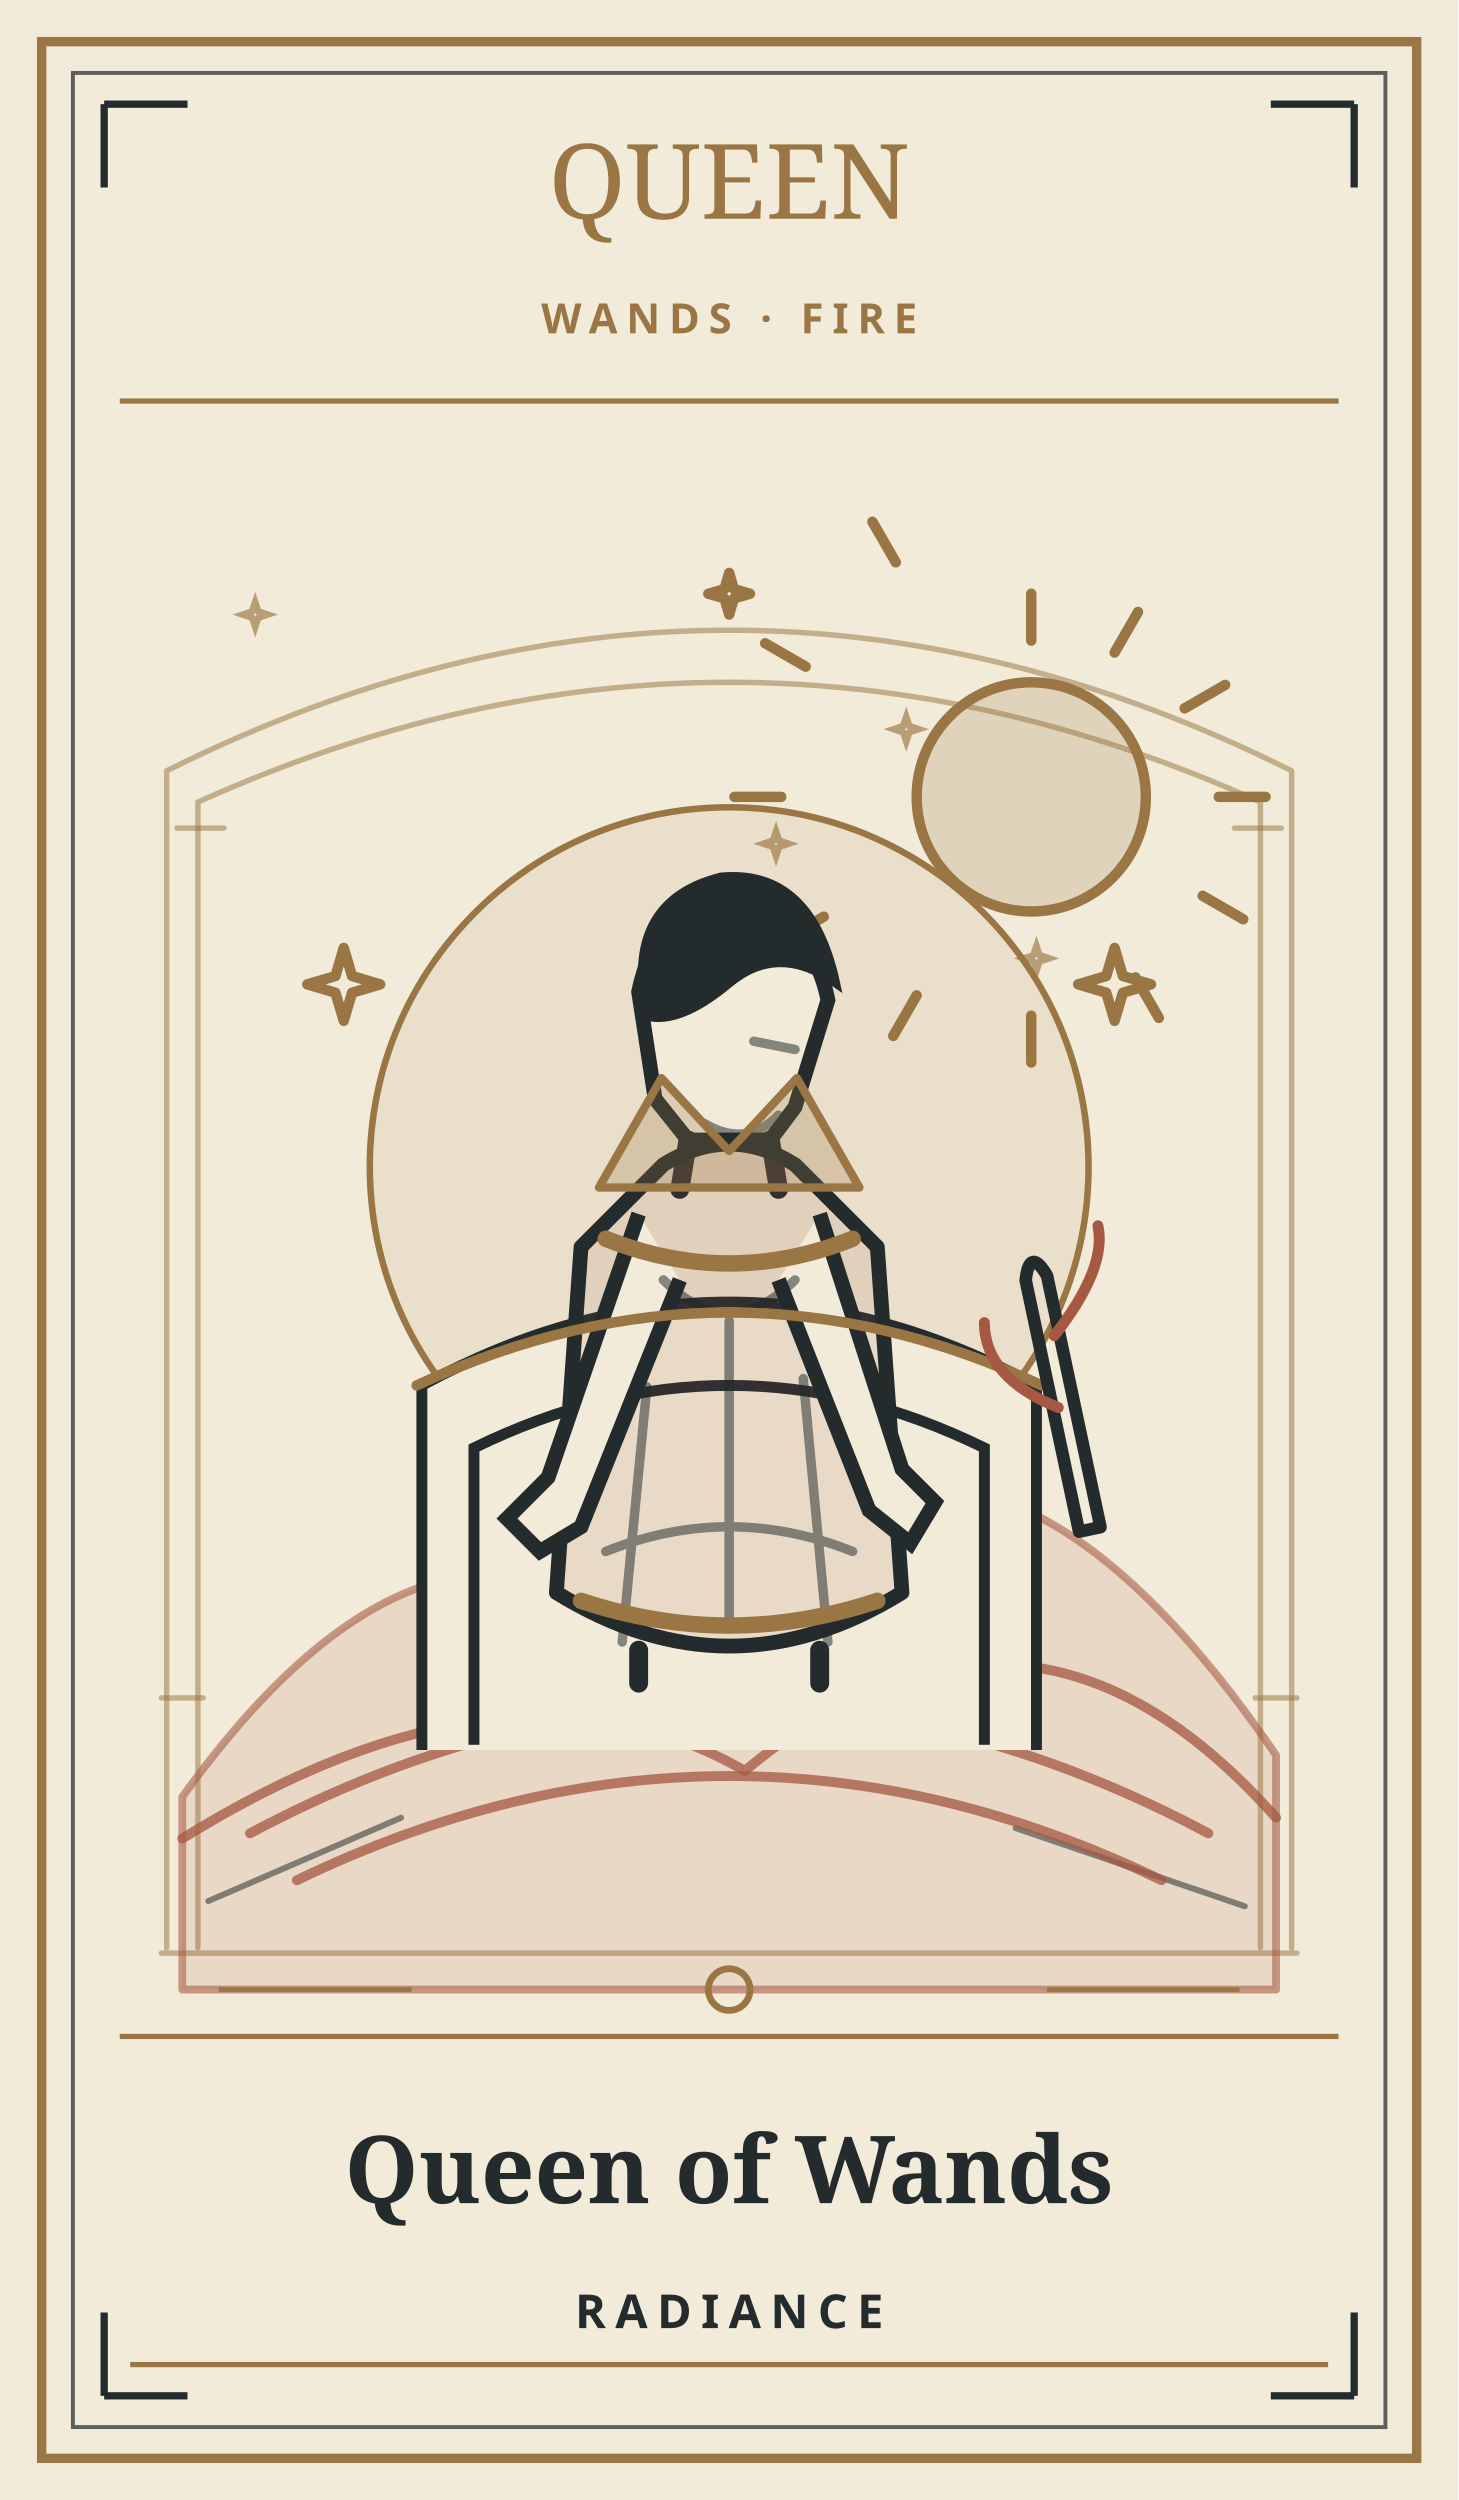
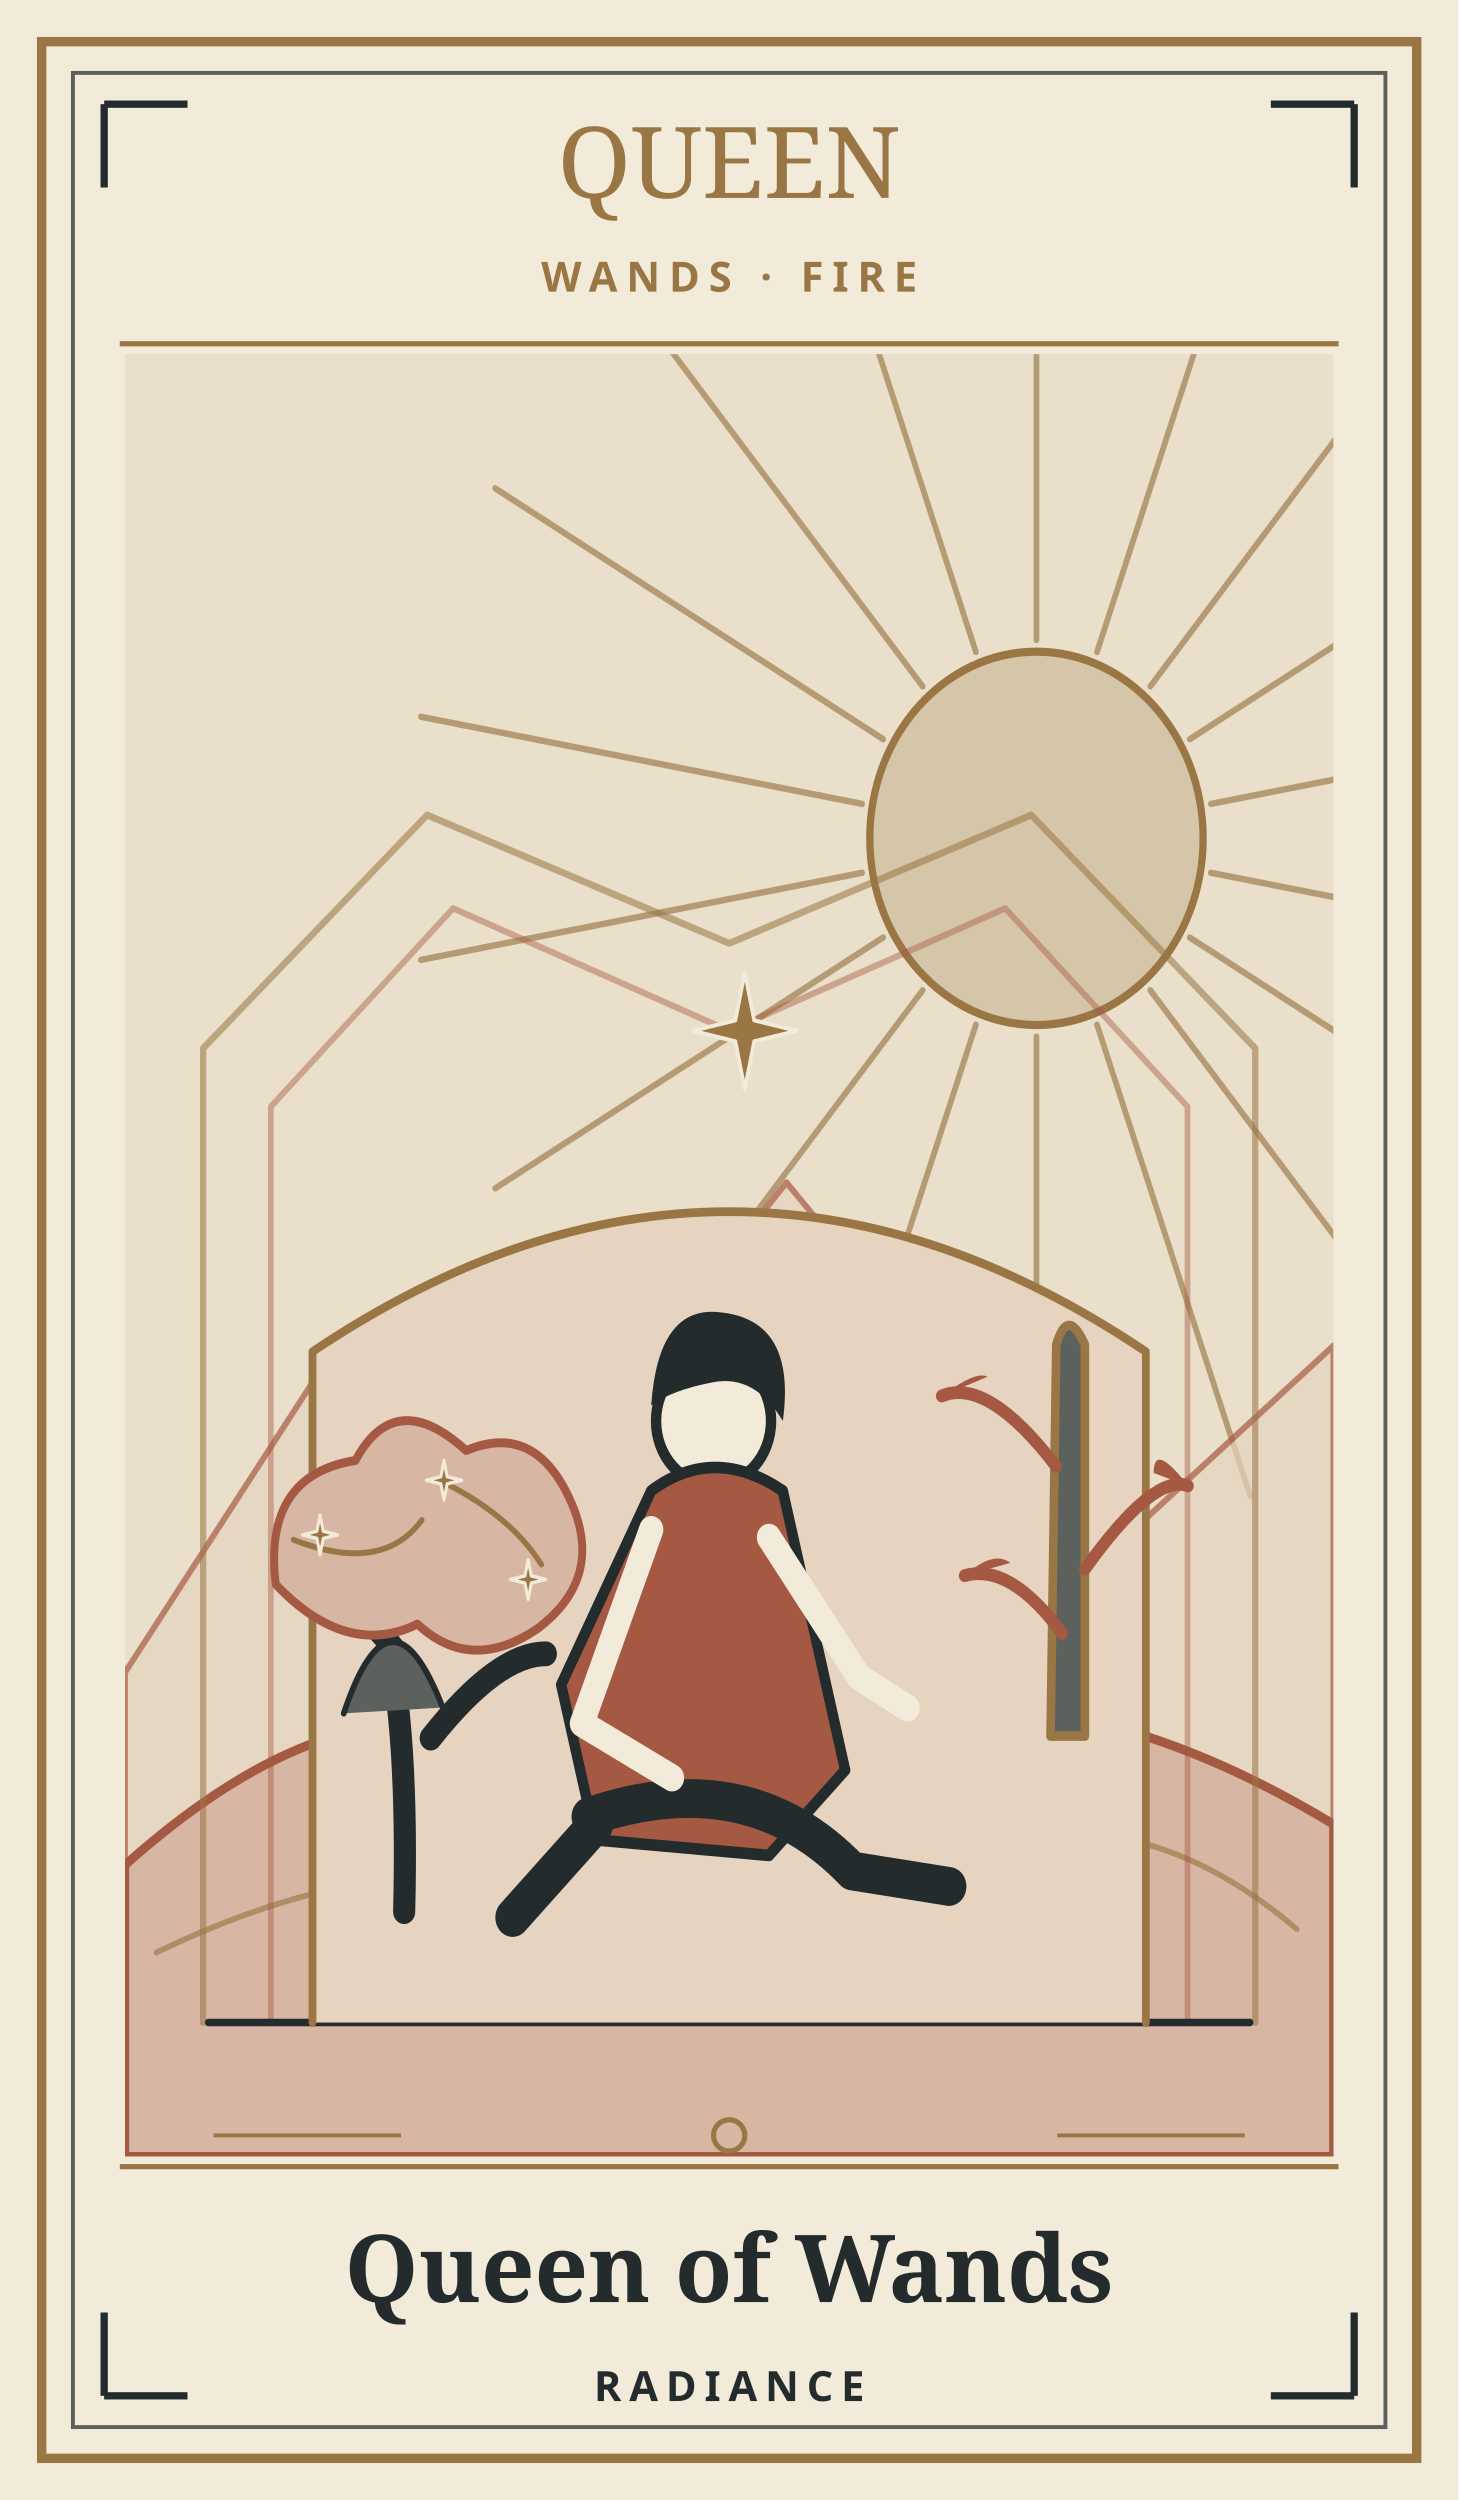
<svg xmlns="http://www.w3.org/2000/svg" width="280" height="480" viewBox="0 0 280 480" role="img" aria-labelledby="title description">
-   <style>
- .ink{fill:none;stroke:#232b2d;stroke-width:2.3;stroke-linecap:round;stroke-linejoin:round}
- .fine{fill:none;stroke:#232b2d;stroke-opacity:.53;stroke-width:1.15;stroke-linecap:round;stroke-linejoin:round}
- .gold{fill:none;stroke:#997643;stroke-width:2;stroke-linecap:round;stroke-linejoin:round}
- .faint{fill:none;stroke:#997643;stroke-opacity:.66;stroke-width:1.25}
- .inkfill{fill:#232b2d;stroke:#232b2d;stroke-width:1}
- .distant{fill:#a65942;fill-opacity:.13;stroke:#a65942;stroke-opacity:.58;stroke-width:1.5;stroke-linejoin:round}
- .terrain{fill:none;stroke:#a65942;stroke-opacity:.76;stroke-width:1.9;stroke-linecap:round;stroke-linejoin:round}
- .halo{fill:#997643;fill-opacity:.10;stroke:#997643;stroke-width:1.25}
- .cloud{fill:none;stroke:#232b2d;stroke-opacity:.32;stroke-width:1.3;stroke-linecap:round}
- .wind{fill:none;stroke:#a65942;stroke-opacity:.60;stroke-width:1.1;stroke-linecap:round}
- .hands{fill:none;stroke:#232b2d;stroke-width:2.4;stroke-linecap:round;stroke-linejoin:round}
- .arch{fill:none;stroke:#997643;stroke-width:1.8;stroke-linecap:round;stroke-linejoin:round}
- .tension{fill:none;stroke:#a65942;stroke-opacity:.55;stroke-width:1.5;stroke-linecap:round}
- .bridge{fill:none;stroke:#997643;stroke-width:2.3;stroke-linecap:round}
- .ridge{fill:none;stroke:#232b2d;stroke-opacity:.46;stroke-width:1.6;stroke-linejoin:round}
- .motion{fill:none;stroke:#a65942;stroke-opacity:.54;stroke-width:2;stroke-linecap:round}
- .beast{fill:#a65942;fill-opacity:.23;stroke:#232b2d;stroke-width:1.8;stroke-linejoin:round}
- .regalia{fill:#997643;fill-opacity:.25;stroke:#997643;stroke-width:1.6;stroke-linejoin:round}
- .petal{fill:#f2ebd9;stroke:#a65942;stroke-width:1.5}
- .wash{fill:#a65942;fill-opacity:.11;stroke:#232b2d;stroke-width:1.8;stroke-linejoin:round}
- .column{fill:#f2ebd9;stroke:#232b2d;stroke-width:2.1}
- .sun{fill:#997643;fill-opacity:.2;stroke:#997643;stroke-width:2}
- .paperfill{fill:#f2ebd9;stroke:#232b2d;stroke-width:1.8}
- .lantern{fill:#997643;fill-opacity:.35;stroke:#232b2d;stroke-width:2}
- .vine{fill:none;stroke:#a65942;stroke-width:2;stroke-linecap:round;stroke-linejoin:round}
- .water{fill:none;stroke:#a65942;stroke-width:2;stroke-linecap:round}
- .chain{fill:none;stroke:#997643;stroke-width:3;stroke-dasharray:4 4}
- .lightning{fill:none;stroke:#a65942;stroke-width:7;stroke-linecap:square;stroke-linejoin:miter}
- .ghost{fill:none;stroke:#997643;stroke-opacity:.52;stroke-width:1.05;stroke-linecap:round;stroke-linejoin:round}
- .landscape{fill:none;stroke:#a65942;stroke-opacity:.58;stroke-width:1.5;stroke-linecap:round}
- .hatch{fill:none;stroke:#232b2d;stroke-opacity:.42;stroke-width:1;stroke-linecap:round}
- </style>
  <rect width="280" height="480" fill="#f2ebd9" />
  <rect x="8" y="8" width="264" height="464" fill="none" stroke="#997643" stroke-width="1.8" />
  <rect x="14" y="14" width="252" height="452" fill="none" stroke="#232b2d" stroke-width=".75" opacity=".72" />
-   <path d="M23 77H257M23 391H257M25 454H255" stroke="#997643" stroke-width="1" />
+   <path d="M23 66H257M23 416H257" stroke="#997643" stroke-width="1" />
  <path d="M20 20L36 20M20 20L20 36M260 20L244 20M260 20L260 36M20 460L36 460M20 460L20 444M260 460L244 460M260 460L260 444" stroke="#232b2d" stroke-width="1.4" />
-   <text class="number" x="140" y="42" font-family="Noto Serif" font-size="20" font-weight="400" fill="#997643" text-anchor="middle">QUEEN</text>
-   <text class="small" x="140" y="64" font-family="Noto Sans" font-size="8" font-weight="600" letter-spacing="1.7" fill="#997643" text-anchor="middle">WANDS · FIRE</text>
-   <g clip-path="url(#window)">
-     <path class="ghost" d="M32 374V148Q140 94 248 148V374" />
-     <path class="ghost" d="M38 374V154Q140 108 242 154V374" />
-     <path class="ghost" d="M31 375H249" />
-     <path class="gold" d="M140 110L140.9 113.1L144 114L140.9 114.9L140 118L139.1 114.9L136 114L139.1 113.1Z" />
-     <path class="ghost" d="M34 159H43M237 159H246M31 326H39M241 326H249" />
-     <path class="faint" d="M174 137.6L174.6 139.4L176.4 140L174.6 140.6L174 142.4L173.4 140.6L171.6 140L173.4 139.4Z" />
-     <path class="faint" d="M199 181.6L199.6 183.4L201.4 184L199.6 184.6L199 186.4L198.4 184.6L196.6 184L198.4 183.4Z" />
-     <path class="faint" d="M49 115.6L49.6 117.4L51.4 118L49.6 118.6L49 120.4L48.4 118.6L46.6 118L48.4 117.4Z" />
-     <path class="faint" d="M149 159.6L149.6 161.4L151.4 162L149.6 162.6L149 164.4L148.4 162.6L146.6 162L148.4 161.4Z" />
-     <circle class="sun" cx="198" cy="153" r="22" />
-     <path class="gold" d="M198 123L198 114" transform="rotate(0 198 153)" />
-     <path class="gold" d="M198 121L198 112" transform="rotate(30 198 153)" />
-     <path class="gold" d="M198 119L198 110" transform="rotate(60 198 153)" />
-     <path class="gold" d="M198 117L198 108" transform="rotate(90 198 153)" />
-     <path class="gold" d="M198 115L198 106" transform="rotate(120 198 153)" />
-     <path class="gold" d="M198 113L198 104" transform="rotate(150 198 153)" />
-     <path class="gold" d="M198 111L198 102" transform="rotate(180 198 153)" />
-     <path class="gold" d="M198 109L198 100" transform="rotate(210 198 153)" />
-     <path class="gold" d="M198 107L198 98" transform="rotate(240 198 153)" />
-     <path class="gold" d="M198 105L198 96" transform="rotate(270 198 153)" />
-     <path class="gold" d="M198 103L198 94" transform="rotate(300 198 153)" />
-     <path class="gold" d="M198 101L198 92" transform="rotate(330 198 153)" />
-     <path class="distant" d="M35 345Q84 277 129 317Q182 245 245 337V382H35Z" />
-     <path class="terrain" d="M35 353Q98 314 143 340Q197 295 245 349" />
-     <path class="fine" d="M40 365L77 349M195 351L239 366" />
-     <circle class="halo" cx="140" cy="224" r="69" />
-     <path class="terrain" d="M48 352Q140 303 232 352M57 361Q140 321 223 361" />
-     <path class="column" d="M81 336V266Q140 234 199 266V336M91 335V278Q140 254 189 278V335" />
-     <g transform="translate(140 320) scale(1.58 1.58)">
-       <path class="paperfill" d="M-9 -69L-11 -82Q-9 -92 0 -93Q10 -91 12 -81L8 -68L5 -64H-5Z" />
-       <path class="inkfill" d="M-10 -79Q-13 -93 -1 -96Q10 -97 13 -83Q6 -88 0 -83Q-6 -78 -10 -79Z" />
-       <path class="fine" d="M3 -76L8 -75M-3 -66Q2 -63 6 -67" />
-       <path class="ink" d="M-5 -64L-6 -58M5 -64L6 -58" />
-       <path class="wash" d="M-8 -61Q0 -66 8 -61L18 -51L21 -9Q0 4 -21 -9L-18 -51Z" />
-       <path class="paperfill" d="M-11 -55L-22 -23L-27 -18L-23 -14L-18 -17L-6 -47M11 -55L21 -24L25 -20L22 -15L17 -19L6 -47" />
-       <path class="fine" d="M-8 -47Q0 -39 8 -47M-15 -14Q0 -20 15 -14M-10 -34L-13 -3M9 -35L12 -3M0 -42V-5" />
-       <path class="gold" d="M-18 -8Q0 -2 18 -8M-15 -52Q0 -46 15 -52" />
-       <path class="ink" d="M-11 -2L-11 2M11 -2L11 2" />
-     </g>
-     <path class="regalia" d="M115 228L127 207L140 221L153 207L165 228Z" />
-     <path class="gold" d="M80 266Q140 238 200 266" />
-     <g transform="translate(204 269) rotate(-12) scale(1.05)">
-       <path class="ink" d="M-2 24 L-2 -23 Q0 -29 2 -23 L2 24Z" />
-       <path class="vine" d="M1 -12 Q13 -22 13 -30 M-1 1 Q-13 -7 -11 -17" />
-     </g>
-     <path class="gold" d="M66 182L67.6 187.4L73 189L67.6 190.6L66 196L64.4 190.6L59 189L64.4 187.4Z" />
-     <path class="gold" d="M214 182L215.6 187.4L221 189L215.6 190.6L214 196L212.4 190.6L207 189L212.4 187.4Z" />
-   </g>
+   <text class="number" x="140" y="38" font-family="Noto Serif" font-size="19" font-weight="400" fill="#997643" text-anchor="middle">QUEEN</text>
+   <text class="small" x="140" y="56" font-family="Noto Sans" font-size="8" font-weight="600" letter-spacing="1.7" fill="#997643" text-anchor="middle">WANDS · FIRE</text>
  <defs>
    <clipPath id="window">
-       <rect x="24" y="79" width="232" height="309" />
+       <rect x="24" y="68" width="232" height="346" />
    </clipPath>
  </defs>
-   <path d="M42 382H79M201 382H238" stroke="#997643" stroke-width=".9" />
-   <circle cx="140" cy="382" r="4" fill="none" stroke="#997643" stroke-width="1.3" />
-   <text class="title" x="140" y="423" font-family="Noto Serif" font-size="18" font-weight="600" fill="#232b2d" text-anchor="middle">Queen of Wands</text>
-   <text class="label" x="140" y="447" font-family="Noto Sans" font-size="9" font-weight="600" letter-spacing="1.8" fill="#232b2d" text-anchor="middle">RADIANCE</text>
+   <g clip-path="url(#window)">
+     <rect x="24" y="68" width="232" height="346" fill="#ede6d5" />
+     <g transform="translate(0 -20.48) scale(1 1.12)">
+       <path d="M24 79H256V388H24Z" fill="#e9dfca" stroke="none" stroke-width="1.4" stroke-linecap="round" stroke-linejoin="round" opacity="1" />
+       <path d="M199 128L199 42" fill="none" stroke="#997643" stroke-width="1.1" stroke-linecap="round" stroke-linejoin="round" opacity="0.65" transform="rotate(0.0 199 162)" />
+       <path d="M199 128L199 42" fill="none" stroke="#997643" stroke-width="1.1" stroke-linecap="round" stroke-linejoin="round" opacity="0.65" transform="rotate(20.0 199 162)" />
+       <path d="M199 128L199 42" fill="none" stroke="#997643" stroke-width="1.1" stroke-linecap="round" stroke-linejoin="round" opacity="0.65" transform="rotate(40.0 199 162)" />
+       <path d="M199 128L199 42" fill="none" stroke="#997643" stroke-width="1.1" stroke-linecap="round" stroke-linejoin="round" opacity="0.65" transform="rotate(60.0 199 162)" />
+       <path d="M199 128L199 42" fill="none" stroke="#997643" stroke-width="1.1" stroke-linecap="round" stroke-linejoin="round" opacity="0.65" transform="rotate(80.0 199 162)" />
+       <path d="M199 128L199 42" fill="none" stroke="#997643" stroke-width="1.1" stroke-linecap="round" stroke-linejoin="round" opacity="0.65" transform="rotate(100.0 199 162)" />
+       <path d="M199 128L199 42" fill="none" stroke="#997643" stroke-width="1.1" stroke-linecap="round" stroke-linejoin="round" opacity="0.65" transform="rotate(120.0 199 162)" />
+       <path d="M199 128L199 42" fill="none" stroke="#997643" stroke-width="1.1" stroke-linecap="round" stroke-linejoin="round" opacity="0.65" transform="rotate(140.0 199 162)" />
+       <path d="M199 128L199 42" fill="none" stroke="#997643" stroke-width="1.1" stroke-linecap="round" stroke-linejoin="round" opacity="0.65" transform="rotate(160.0 199 162)" />
+       <path d="M199 128L199 42" fill="none" stroke="#997643" stroke-width="1.1" stroke-linecap="round" stroke-linejoin="round" opacity="0.65" transform="rotate(180.0 199 162)" />
+       <path d="M199 128L199 42" fill="none" stroke="#997643" stroke-width="1.1" stroke-linecap="round" stroke-linejoin="round" opacity="0.65" transform="rotate(200.0 199 162)" />
+       <path d="M199 128L199 42" fill="none" stroke="#997643" stroke-width="1.1" stroke-linecap="round" stroke-linejoin="round" opacity="0.65" transform="rotate(220.0 199 162)" />
+       <path d="M199 128L199 42" fill="none" stroke="#997643" stroke-width="1.1" stroke-linecap="round" stroke-linejoin="round" opacity="0.65" transform="rotate(240.0 199 162)" />
+       <path d="M199 128L199 42" fill="none" stroke="#997643" stroke-width="1.1" stroke-linecap="round" stroke-linejoin="round" opacity="0.65" transform="rotate(260.0 199 162)" />
+       <path d="M199 128L199 42" fill="none" stroke="#997643" stroke-width="1.1" stroke-linecap="round" stroke-linejoin="round" opacity="0.65" transform="rotate(280.0 199 162)" />
+       <path d="M199 128L199 42" fill="none" stroke="#997643" stroke-width="1.1" stroke-linecap="round" stroke-linejoin="round" opacity="0.65" transform="rotate(300.0 199 162)" />
+       <path d="M199 128L199 42" fill="none" stroke="#997643" stroke-width="1.1" stroke-linecap="round" stroke-linejoin="round" opacity="0.65" transform="rotate(320.0 199 162)" />
+       <path d="M199 128L199 42" fill="none" stroke="#997643" stroke-width="1.1" stroke-linecap="round" stroke-linejoin="round" opacity="0.65" transform="rotate(340.0 199 162)" />
+       <circle cx="199" cy="162" r="32" fill="#d6c6a9" stroke="#997643" stroke-width="1.4" opacity="1" />
+       <path d="M24 305L66 247L98 281L151 221L211 286L256 249V388H24Z" fill="#e6d4c1" stroke="#a65942" stroke-width="1.1" stroke-linecap="round" stroke-linejoin="round" opacity="0.7" />
+       <path d="M24 338Q83 291 123 335Q178 289 256 331V388H24Z" fill="#d7b6a3" stroke="#a65942" stroke-width="1.6" stroke-linecap="round" stroke-linejoin="round" opacity="1" />
+       <path d="M30 353Q86 329 118 350M161 347Q207 317 249 349" fill="none" stroke="#997643" stroke-width="1" stroke-linecap="round" stroke-linejoin="round" opacity="0.65" />
+       <path d="M39 365V198L82 158L140 180L198 158L241 198V365" fill="none" stroke="#997643" stroke-width="1.2" stroke-linecap="round" stroke-linejoin="round" opacity="0.56" />
+       <path d="M52 365V208L87 174L140 195L193 174L228 208V365" fill="none" stroke="#a65942" stroke-width="1.1" stroke-linecap="round" stroke-linejoin="round" opacity="0.44" />
+       <path d="M40 365H240" fill="none" stroke="#232b2d" stroke-width="1.3" stroke-linecap="round" stroke-linejoin="round" opacity="1" />
+       <path d="M60 365V250Q140 202 220 250V365" fill="#e6d4c1" stroke="#997643" stroke-width="1.5" stroke-linecap="round" stroke-linejoin="round" opacity="1" />
+       <g transform="translate(137 347) scale(1.33 1.33)">
+         <circle cx="0" cy="-64" r="8.3" fill="#f2ebd9" stroke="#232b2d" stroke-width="1.5" opacity="1" />
+         <path d="M-9 -66Q-8 -79 1 -78Q12 -77 10 -64Q6 -70 0 -69Q-6 -68 -9 -66Z" fill="#232b2d" stroke="none" stroke-width="1.4" stroke-linecap="round" stroke-linejoin="round" opacity="1" />
+         <path d="M-9 -55Q0 -61 10 -55L19 -19L8 -8L-17 -10L-22 -30Z" fill="#a65942" stroke="#232b2d" stroke-width="1.5" stroke-linecap="round" stroke-linejoin="round" opacity="1" />
+         <path d="M-18 -13Q5 -20 20 -6L34 -4M-17 -12L-29 0" fill="none" stroke="#232b2d" stroke-width="5" stroke-linecap="round" stroke-linejoin="round" opacity="1" />
+         <path d="M-9 -50L-19 -25L-6 -18M8 -49L21 -31L28 -27" fill="none" stroke="#f2ebd9" stroke-width="3.5" stroke-linecap="round" stroke-linejoin="round" opacity="1" />
+       </g>
+       <g transform="translate(205 284) rotate(0) scale(1.1)">
+         <path d="M-3 29L-2 -32Q0 -38 3 -32L3 29Z" fill="#5d615d" stroke="#997643" stroke-width="1.5" stroke-linecap="round" stroke-linejoin="round" opacity="1" />
+         <path d="M-2 -13Q-14 -27 -22 -24M3 3Q15 -12 21 -10M-1 13Q-10 2 -18 4" fill="none" stroke="#a65942" stroke-width="2" stroke-linecap="round" stroke-linejoin="round" opacity="1" />
+         <path d="M-22 -24Q-16 -28 -14 -27M21 -10Q15 -17 15 -12M-18 4Q-13 0 -10 2" fill="#a65942" stroke="none" stroke-width="1.4" stroke-linecap="round" stroke-linejoin="round" opacity="1" />
+       </g>
+       <g transform="translate(81 346) rotate(0) scale(0.85)">
+         <path d="M-4 0Q-3 -36 -8 -56M2 -35Q17 -52 28 -52M-3 -49Q-18 -68 -30 -67" fill="none" stroke="#232b2d" stroke-width="5" stroke-linecap="round" stroke-linejoin="round" opacity="1" />
+         <path d="M-33 -66Q-36 -88 -15 -91Q-6 -106 10 -93Q26 -99 34 -82Q41 -67 26 -57Q11 -48 -1 -58Q-17 -51 -33 -66Z" fill="#d7b6a3" stroke="#a65942" stroke-width="1.8" stroke-linecap="round" stroke-linejoin="round" opacity="1" />
+         <path d="M-29 -75Q-9 -68 0 -79M4 -87Q20 -80 27 -70" fill="none" stroke="#997643" stroke-width="1.2" stroke-linecap="round" stroke-linejoin="round" opacity="1" />
+         <path d="M-23 -80L-22.28 -76.72L-19 -76L-22.28 -75.28L-23 -72L-23.72 -75.28L-27 -76L-23.72 -76.72Z" fill="#997643" stroke="#f2ebd9" stroke-width="0.7" stroke-linecap="round" stroke-linejoin="round" opacity="1" />
+         <path d="M5 -91L5.72 -87.72L9 -87L5.72 -86.28L5 -83L4.28 -86.28L1 -87L4.28 -87.72Z" fill="#997643" stroke="#f2ebd9" stroke-width="0.7" stroke-linecap="round" stroke-linejoin="round" opacity="1" />
+         <path d="M24 -71L24.72 -67.72L28 -67L24.72 -66.28L24 -63L23.28 -66.28L20 -67L23.28 -67.72Z" fill="#997643" stroke="#f2ebd9" stroke-width="0.7" stroke-linecap="round" stroke-linejoin="round" opacity="1" />
+       </g>
+       <path d="M85 311Q75 288 66 312" fill="#5d615d" stroke="#232b2d" stroke-width="1.1" stroke-linecap="round" stroke-linejoin="round" opacity="1" />
+       <path d="M143 185L144.8 193.2L153 195L144.8 196.8L143 205L141.2 196.8L133 195L141.2 193.2Z" fill="#997643" stroke="#f2ebd9" stroke-width="0.7" stroke-linecap="round" stroke-linejoin="round" opacity="1" />
+     </g>
+   </g>
+   <path d="M41 410H77M203 410H239" stroke="#997643" stroke-width=".75" />
+   <circle cx="140" cy="410" r="3" fill="none" stroke="#997643" stroke-width="1" />
+   <text class="title" x="140" y="442" font-family="Noto Serif" font-size="18" font-weight="600" fill="#232b2d" text-anchor="middle">Queen of Wands</text>
+   <text class="label" x="140" y="461" font-family="Noto Sans" font-size="8" font-weight="600" letter-spacing="1.5" fill="#232b2d" text-anchor="middle">RADIANCE</text>
</svg>
